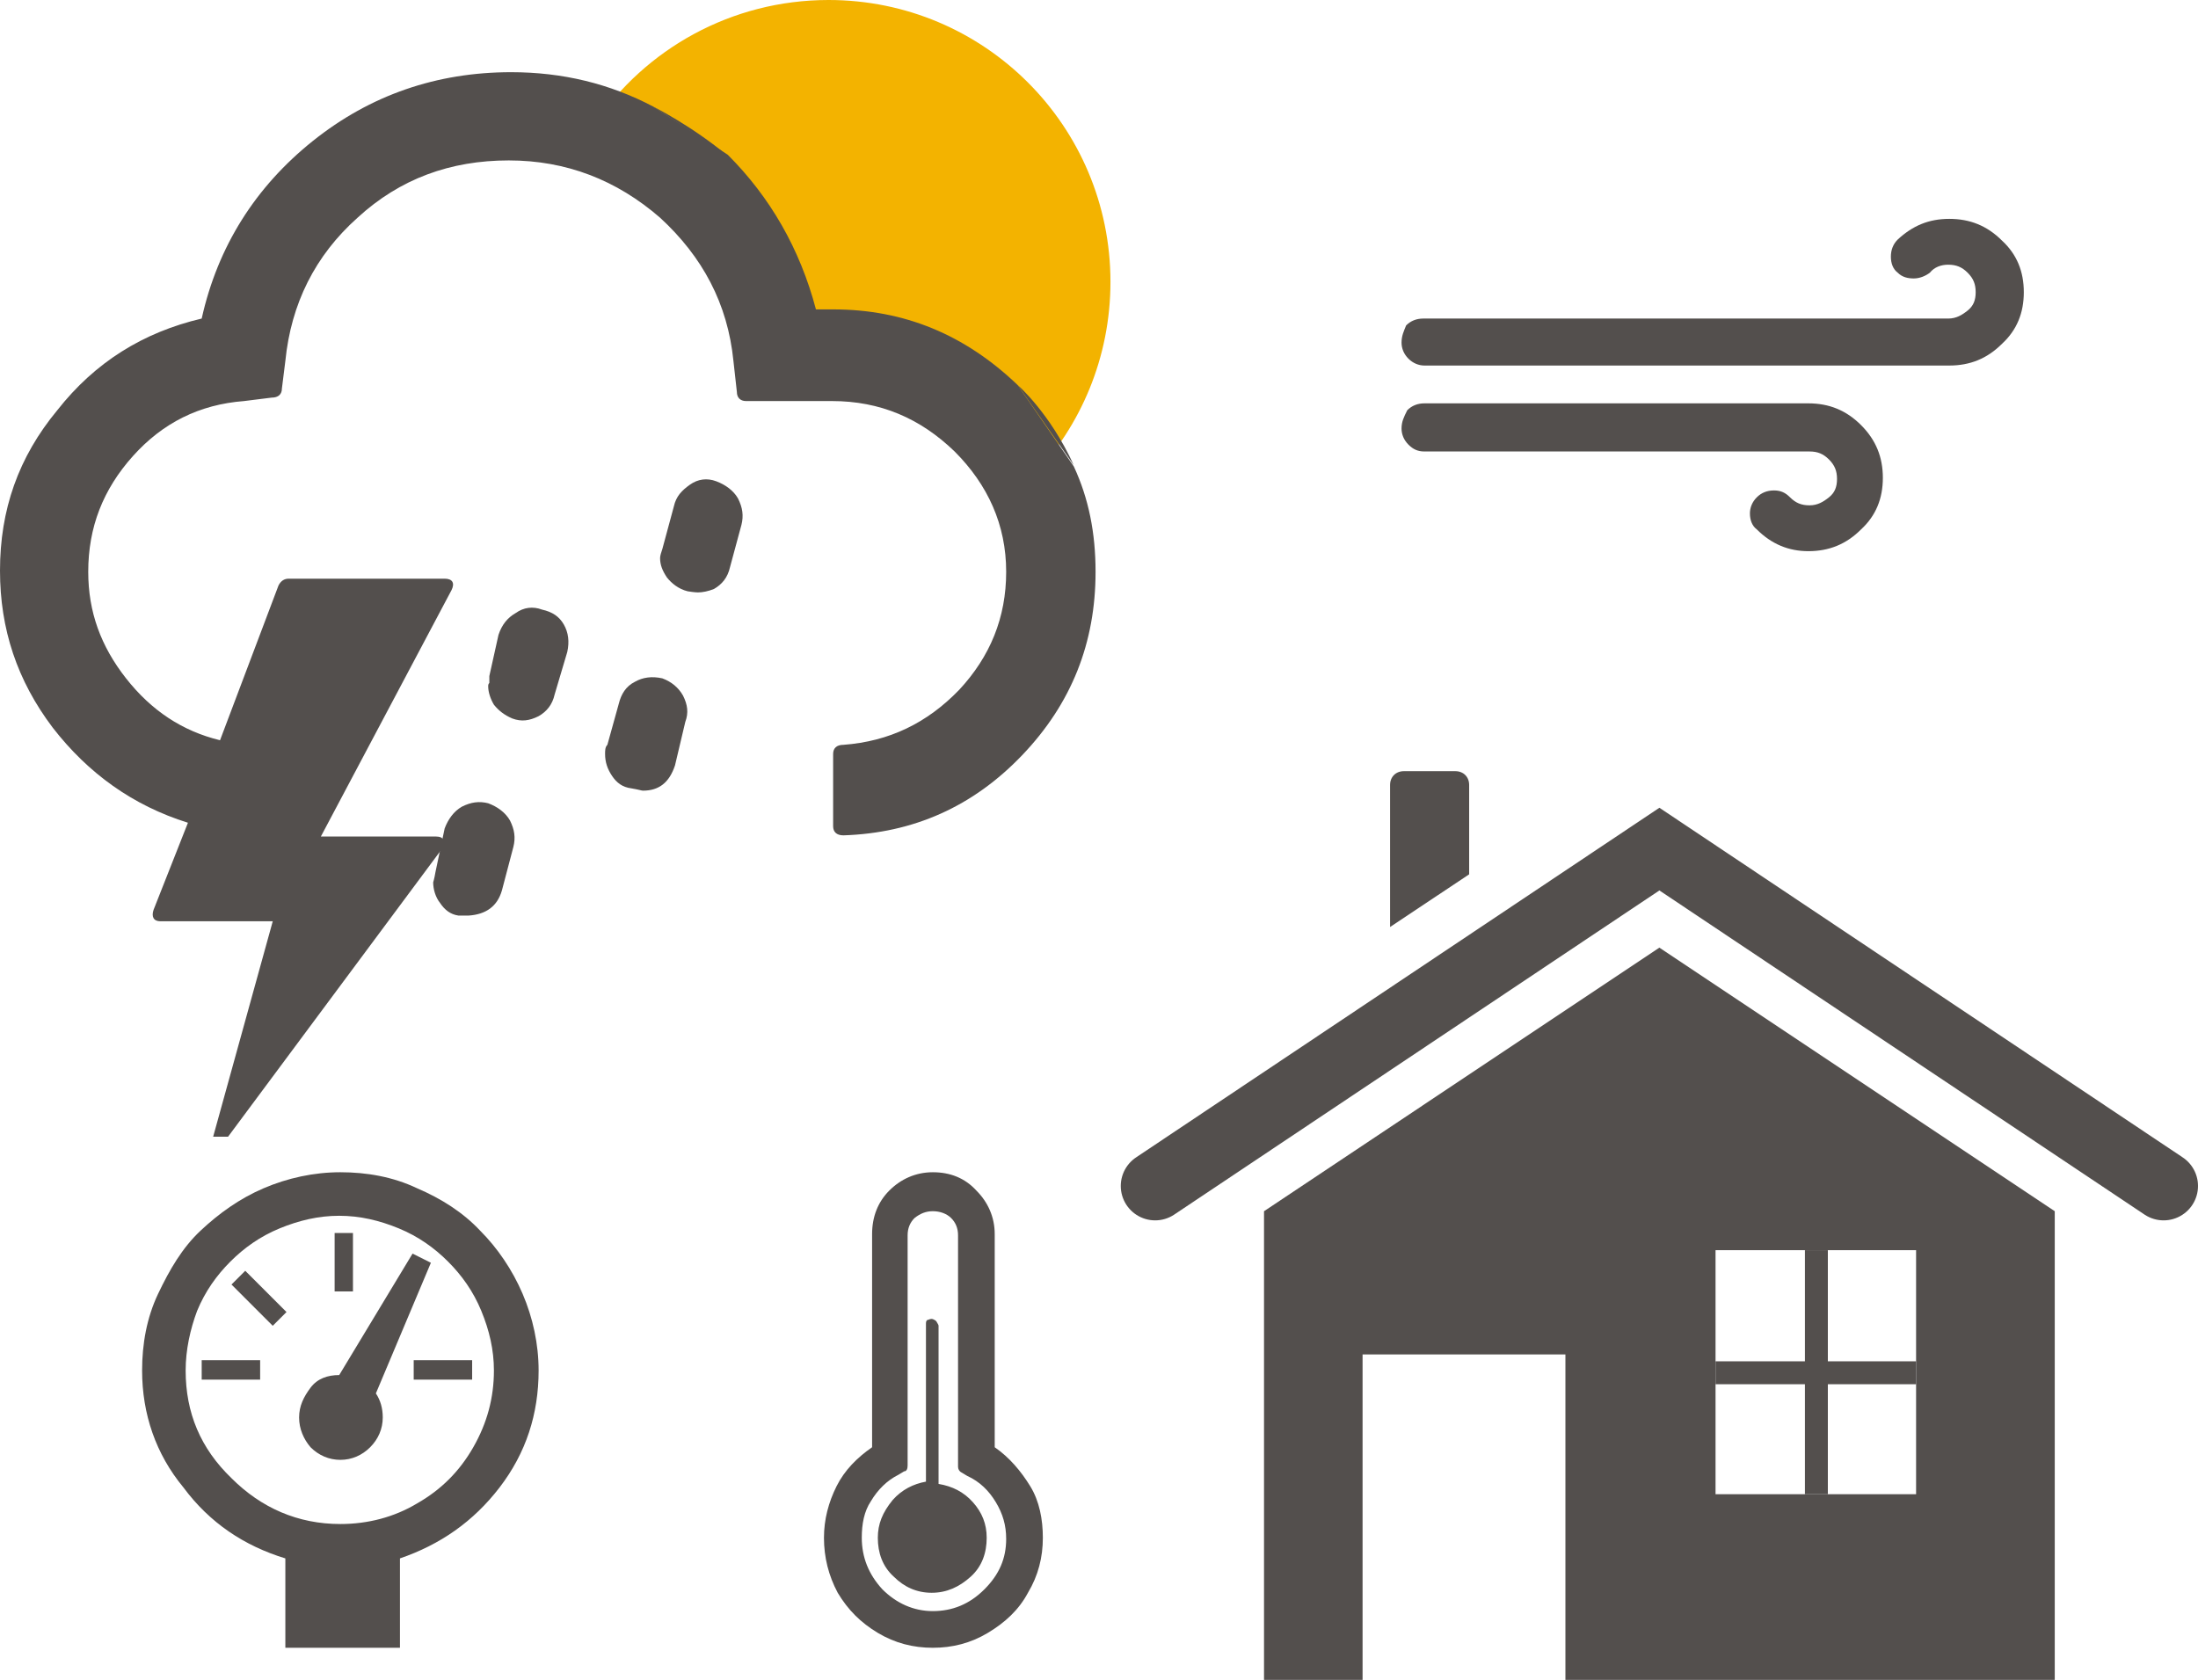
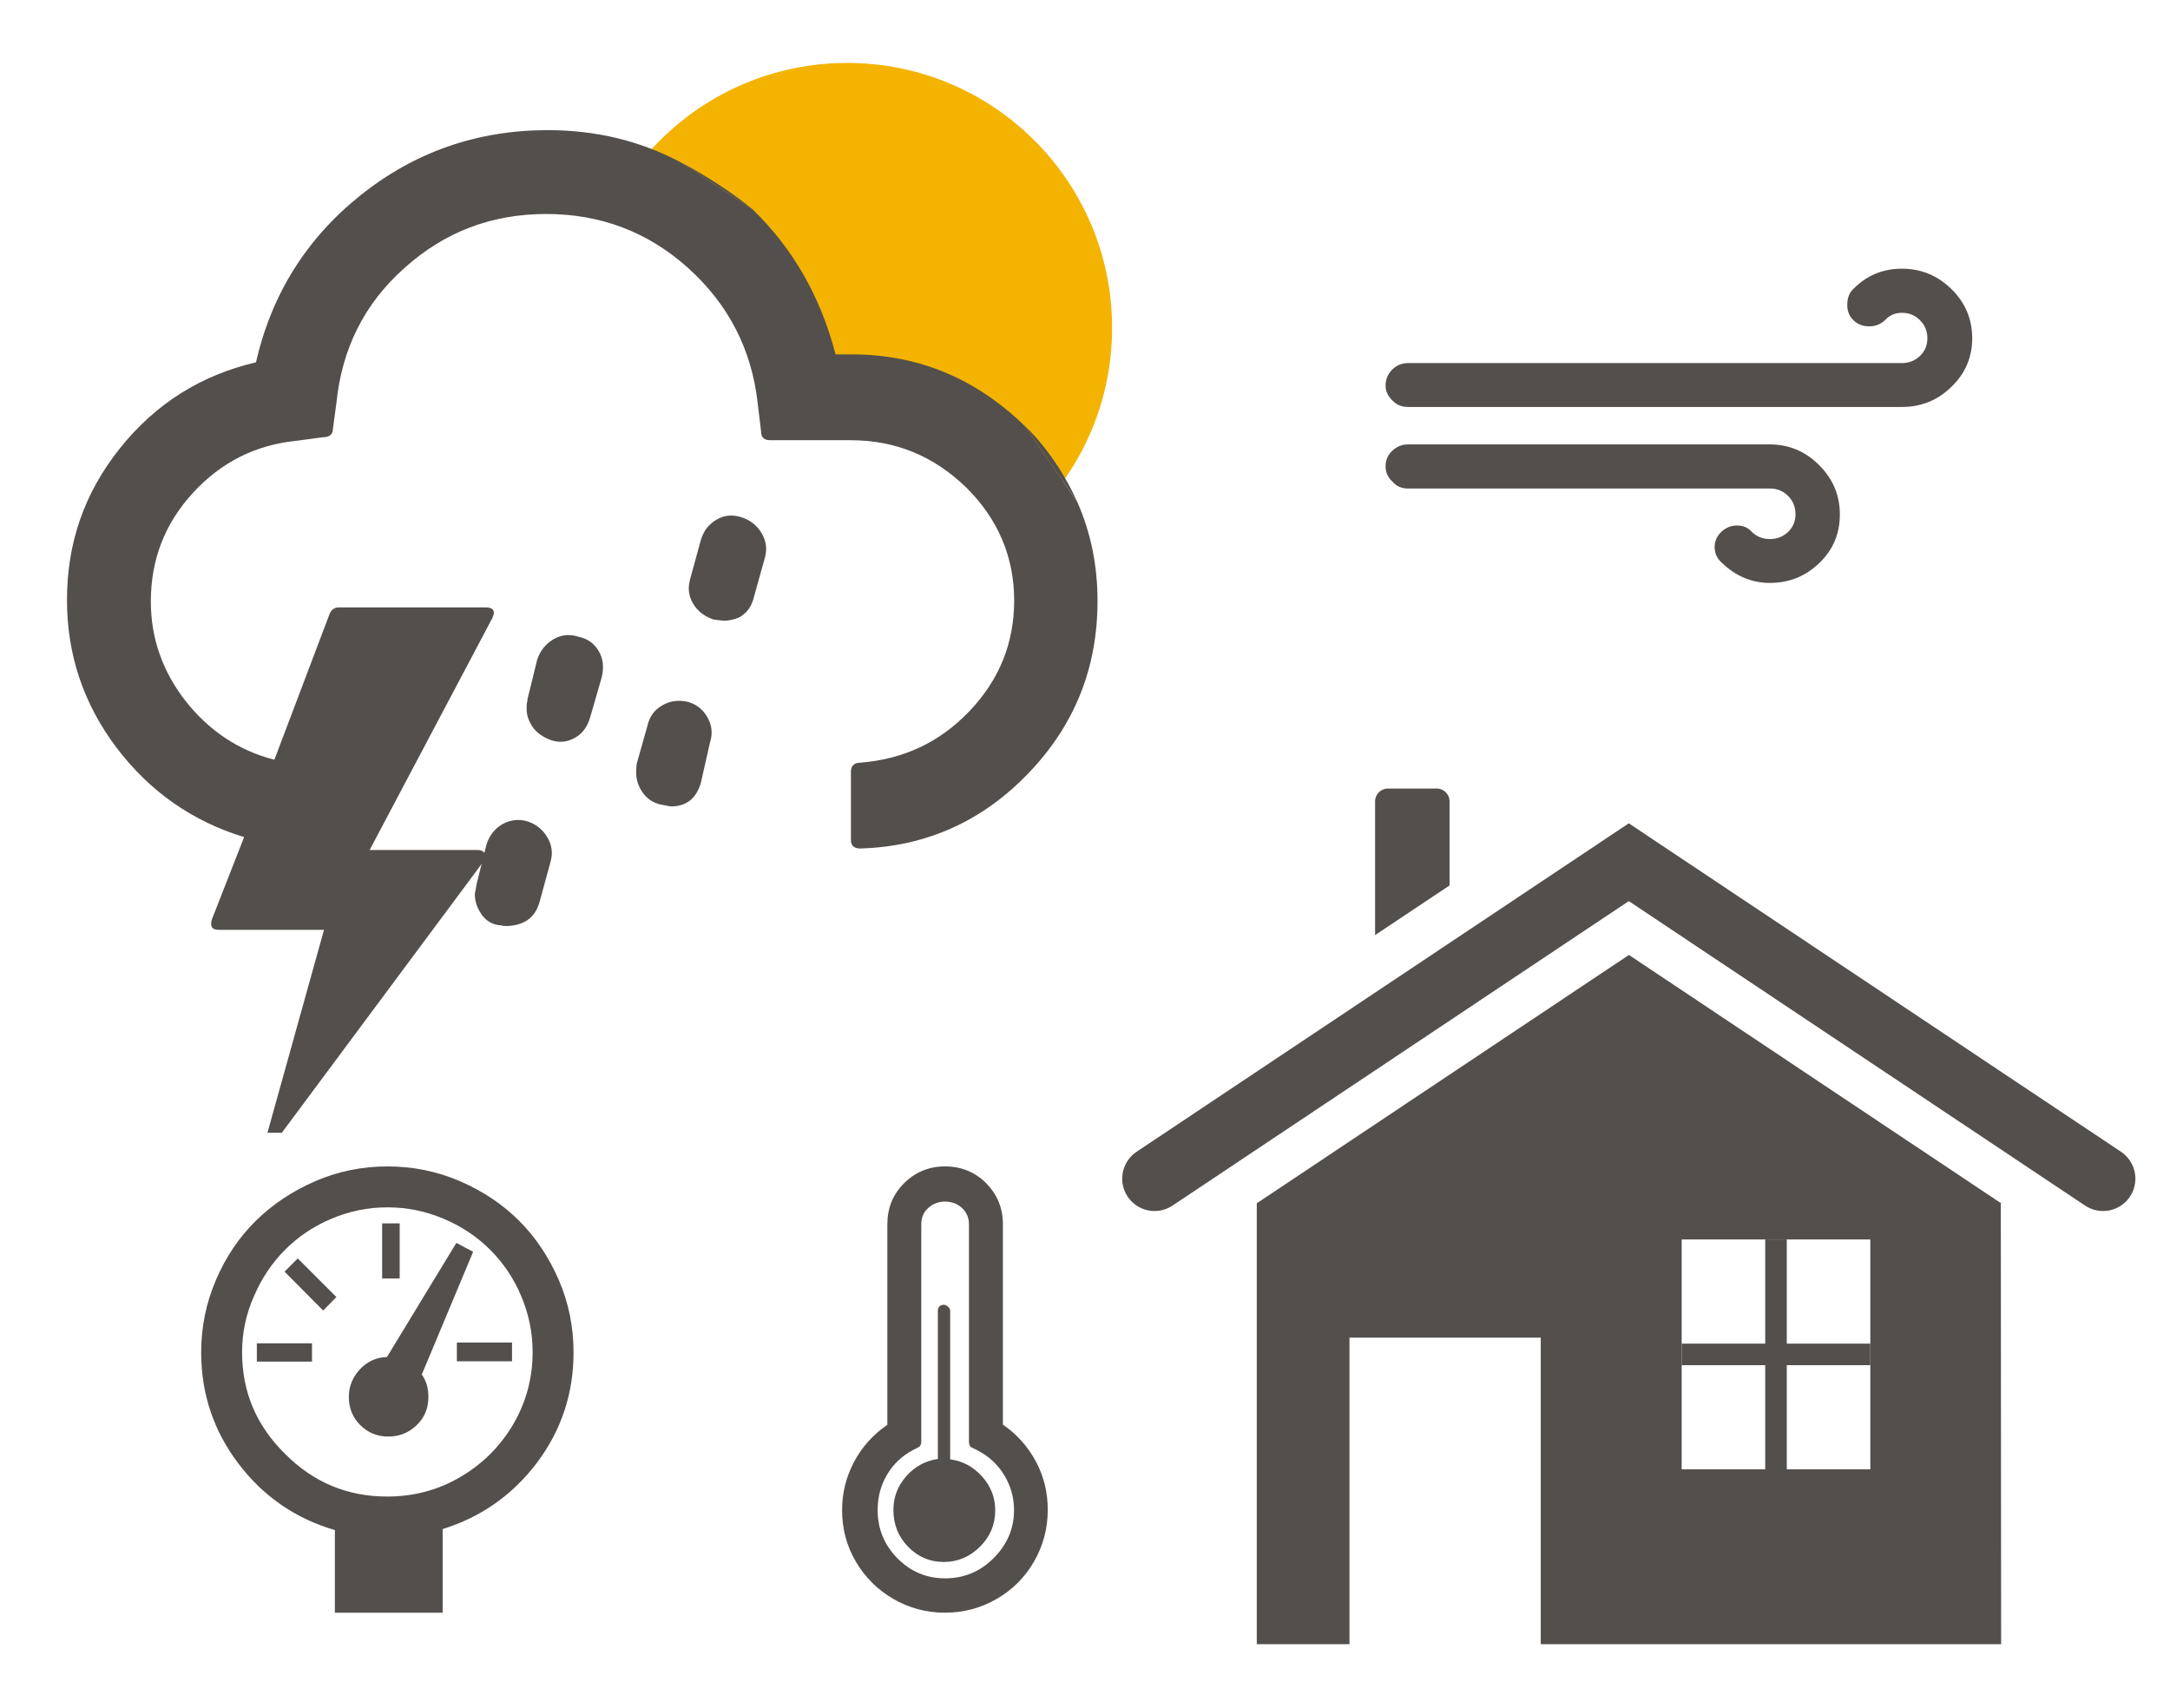
- <svg xmlns="http://www.w3.org/2000/svg" version="1.1" id="Calque_1" x="0px" y="0px" viewBox="0 0 191.8 146.6" style="enable-background:new 0 0 191.8 146.6;" xml:space="preserve">
-   <style type="text/css">
- 	.st0{fill:none;stroke:#534F4D;stroke-width:6;stroke-linecap:round;stroke-miterlimit:10;}
- 	.st1{fill:none;stroke:#12100B;stroke-miterlimit:10;}
- 	.st2{fill:#534F4D;}
- 	.st3{fill:none;stroke:#534F4D;stroke-width:2;stroke-miterlimit:10;}
- 	.st4{fill:#F3B300;}
- </style>
+ <svg xmlns="http://www.w3.org/2000/svg" version="1.1" id="Calque_1" x="0px" y="0px" viewBox="0 0 201.192 158.298" enable-background="new 0 0 201.192 158.298" xml:space="preserve">
  <g>
    <g>
-       <polyline class="st0" points="188.8,103.5 144.8,74.1 100.8,103.5   " />
-       <path class="st1" d="M100.9,112.1" />
+       <polyline fill="none" stroke="#534F4D" stroke-width="6" stroke-linecap="round" stroke-miterlimit="10" points="194.982,109.294     151.014,79.951 107.046,109.294   " />
+       <path fill="none" stroke="#12100B" stroke-miterlimit="10" d="M107.061,117.892" />
      <g>
-         <polygon class="st2" points="179.3,105.5 179.3,105.7 179.3,105.7    " />
-         <path class="st2" d="M179.3,146.6l0-40.9l-34.5-23l-34.5,23v40.9h8.6v-28.4h17.7v28.4H179.3z M149.7,109.1h17.5v21.3h-17.5V109.1     z" />
+         <polygon fill="#534F4D" points="185.506,111.294 185.506,111.558 185.535,111.577    " />
+         <path fill="#534F4D" d="M185.535,152.462l-0.029-40.903l-34.478-23.01l-34.506,23.029v40.884h8.595v-28.426h17.733v28.426     H185.535z M155.918,114.93h17.489v21.319h-17.489V114.93z" />
      </g>
-       <line class="st3" x1="158.5" y1="109.1" x2="158.5" y2="130.4" />
-       <line class="st3" x1="149.7" y1="119.8" x2="167.2" y2="119.8" />
-       <path class="st2" d="M121.3,80.9V68.5c0-0.7,0.5-1.2,1.2-1.2h4.5c0.7,0,1.2,0.5,1.2,1.2v7.8" />
+       <line fill="none" stroke="#534F4D" stroke-width="2" stroke-miterlimit="10" x1="164.662" y1="114.93" x2="164.662" y2="136.249" />
+       <line fill="none" stroke="#534F4D" stroke-width="2" stroke-miterlimit="10" x1="155.918" y1="125.59" x2="173.407" y2="125.59" />
+       <path fill="#534F4D" d="M127.492,86.71V74.307c0-0.655,0.531-1.186,1.186-1.186h4.532c0.655,0,1.186,0.531,1.186,1.186v7.797" />
    </g>
-     <path class="st2" d="M12.4,119.6c0-2.3,0.4-4.6,1.4-6.7s2.1-4,3.7-5.5c1.6-1.5,3.4-2.8,5.5-3.7s4.4-1.4,6.7-1.4s4.6,0.4,6.7,1.4   c2.1,0.9,4,2.1,5.5,3.7c1.5,1.5,2.8,3.4,3.7,5.5c0.9,2.1,1.4,4.4,1.4,6.7c0,3.8-1.1,7.2-3.4,10.2c-2.3,3-5.2,5-8.7,6.2v7.8h-10V136   c-3.6-1.1-6.6-3.1-8.9-6.2C13.6,126.9,12.4,123.4,12.4,119.6z M16.2,119.6c0,3.7,1.3,6.8,4,9.4c2.6,2.6,5.8,4,9.5,4   c2.4,0,4.7-0.6,6.7-1.8c2.1-1.2,3.7-2.8,4.9-4.9c1.2-2.1,1.8-4.3,1.8-6.7c0-1.8-0.4-3.5-1.1-5.2c-0.7-1.7-1.7-3.1-2.9-4.3   c-1.2-1.2-2.6-2.2-4.3-2.9c-1.7-0.7-3.4-1.1-5.2-1.1c-1.8,0-3.5,0.4-5.2,1.1c-1.7,0.7-3.1,1.7-4.3,2.9c-1.2,1.2-2.2,2.6-2.9,4.3   C16.6,116,16.2,117.8,16.2,119.6z M17.6,120.4v-1.7h5.1v1.7H17.6z M20.2,112.1l1.2-1.2l3.6,3.6l-1.2,1.2L20.2,112.1z M26.1,123.7   c0-1,0.4-1.8,1-2.6s1.5-1.1,2.5-1.1l6.4-10.6l1.6,0.8l-4.8,11.4c0.4,0.6,0.6,1.3,0.6,2.1c0,1-0.4,1.9-1.1,2.6   c-0.7,0.7-1.6,1.1-2.6,1.1c-1,0-1.9-0.4-2.6-1.1C26.5,125.6,26.1,124.7,26.1,123.7z M29.2,112.7v-5.1h1.6v5.1L29.2,112.7   L29.2,112.7z M36.1,120.4v-1.7h5.1v1.7H36.1z" />
-     <path class="st2" d="M71.9,134.2c0-1.6,0.4-3.1,1.1-4.5c0.7-1.4,1.8-2.5,3.1-3.4v-18.6c0-1.5,0.5-2.8,1.5-3.8s2.3-1.6,3.8-1.6   c1.5,0,2.8,0.5,3.8,1.6c1,1,1.6,2.3,1.6,3.8v18.6c1.3,0.9,2.3,2.1,3.1,3.4s1.1,2.9,1.1,4.5c0,1.7-0.4,3.3-1.3,4.8   c-0.8,1.5-2,2.6-3.5,3.5s-3.1,1.3-4.8,1.3c-1.7,0-3.3-0.4-4.8-1.3s-2.6-2-3.5-3.5C72.3,137.5,71.9,135.9,71.9,134.2z M75.2,134.2   c0,1.7,0.6,3.2,1.8,4.5c1.2,1.2,2.7,1.9,4.4,1.9c1.7,0,3.2-0.6,4.5-1.9c1.3-1.3,1.9-2.7,1.9-4.4c0-1.2-0.3-2.2-0.9-3.2   c-0.6-1-1.4-1.8-2.5-2.3l-0.5-0.3c-0.2-0.1-0.3-0.3-0.3-0.5v-20.2c0-0.6-0.2-1.1-0.6-1.5c-0.4-0.4-1-0.6-1.6-0.6   c-0.6,0-1.1,0.2-1.6,0.6c-0.4,0.4-0.6,0.9-0.6,1.5v20.1c0,0.3-0.1,0.5-0.3,0.5l-0.5,0.3c-1,0.5-1.8,1.3-2.4,2.3   C75.4,131.9,75.2,133,75.2,134.2z M76.6,134.2c0,1.3,0.4,2.5,1.4,3.4c0.9,0.9,2,1.4,3.3,1.4s2.4-0.5,3.4-1.4c1-0.9,1.4-2.1,1.4-3.4   c0-1.2-0.4-2.2-1.2-3.1c-0.8-0.9-1.8-1.4-3-1.6v-13.8c0-0.1-0.1-0.2-0.2-0.4c-0.1-0.1-0.3-0.2-0.4-0.2c-0.2,0-0.3,0.1-0.4,0.1   c-0.1,0.1-0.1,0.2-0.1,0.4v13.7c-1.1,0.2-2.1,0.7-2.9,1.6C77,132,76.6,133,76.6,134.2z" />
+     <path fill="#534F4D" d="M18.652,125.409c0-2.333,0.448-4.572,1.367-6.716c0.919-2.144,2.144-3.959,3.7-5.491   c1.555-1.532,3.393-2.757,5.514-3.676s4.36-1.367,6.693-1.367c2.333,0,4.572,0.448,6.716,1.367   c2.121,0.919,3.959,2.144,5.491,3.676s2.757,3.37,3.676,5.491c0.919,2.121,1.367,4.36,1.367,6.716   c0,3.818-1.131,7.211-3.393,10.227c-2.262,2.993-5.184,5.043-8.743,6.151v7.753h-9.992v-7.659c-3.629-1.06-6.622-3.111-8.931-6.151   S18.652,129.25,18.652,125.409z M22.446,125.409c0,3.653,1.32,6.787,3.983,9.403c2.616,2.639,5.773,3.959,9.473,3.959   c2.427,0,4.689-0.589,6.74-1.791c2.074-1.202,3.7-2.828,4.925-4.878c1.202-2.05,1.815-4.289,1.815-6.716   c0-1.815-0.353-3.535-1.06-5.208s-1.673-3.087-2.875-4.289s-2.639-2.168-4.312-2.875c-1.673-0.707-3.393-1.06-5.208-1.06   c-1.815,0-3.535,0.353-5.208,1.06s-3.087,1.673-4.289,2.875c-1.202,1.202-2.168,2.639-2.875,4.289   C22.799,121.874,22.446,123.594,22.446,125.409z M23.813,126.257v-1.697h5.114v1.697H23.813z M26.381,117.915l1.225-1.225   l3.582,3.582l-1.225,1.249L26.381,117.915z M32.343,129.532c0-0.99,0.353-1.838,1.037-2.569s1.532-1.108,2.498-1.131l6.433-10.581   l1.555,0.825l-4.76,11.382c0.424,0.589,0.613,1.273,0.613,2.074c0,1.037-0.353,1.909-1.084,2.616s-1.602,1.06-2.639,1.06   c-1.013,0-1.885-0.353-2.592-1.06C32.697,131.441,32.343,130.569,32.343,129.532z M35.43,118.528v-5.09h1.626v5.114H35.43V118.528z    M42.359,126.233v-1.744h5.114v1.744H42.359z" />
+     <path fill="#534F4D" d="M78.074,140.023c0-1.592,0.375-3.072,1.105-4.458s1.761-2.529,3.091-3.447v-18.583   c0-1.499,0.506-2.772,1.536-3.803c1.03-1.03,2.304-1.574,3.803-1.574c1.517,0,2.791,0.525,3.821,1.555   c1.03,1.049,1.555,2.304,1.555,3.803v18.583c1.33,0.918,2.342,2.079,3.072,3.447c0.731,1.367,1.086,2.866,1.086,4.458   c0,1.723-0.431,3.334-1.274,4.796s-2.004,2.623-3.466,3.466s-3.053,1.274-4.796,1.274c-1.723,0-3.316-0.431-4.777-1.274   s-2.623-2.004-3.484-3.466C78.486,143.339,78.074,141.747,78.074,140.023z M81.371,140.023c0,1.742,0.618,3.241,1.836,4.477   c1.218,1.236,2.698,1.855,4.421,1.855c1.742,0,3.241-0.618,4.496-1.873c1.255-1.255,1.892-2.735,1.892-4.44   c0-1.161-0.3-2.248-0.899-3.241c-0.599-0.993-1.424-1.761-2.473-2.304l-0.525-0.262c-0.187-0.075-0.281-0.262-0.281-0.543v-20.156   c0-0.599-0.206-1.105-0.637-1.517c-0.431-0.393-0.955-0.599-1.592-0.599c-0.599,0-1.124,0.206-1.555,0.599   c-0.431,0.393-0.637,0.899-0.637,1.517v20.119c0,0.281-0.094,0.468-0.262,0.543l-0.506,0.262c-1.03,0.543-1.836,1.311-2.417,2.304   C81.652,137.756,81.371,138.824,81.371,140.023z M82.832,140.023c0,1.33,0.45,2.473,1.367,3.409   c0.918,0.937,2.004,1.405,3.297,1.405s2.398-0.468,3.353-1.405c0.955-0.937,1.424-2.079,1.424-3.391   c0-1.18-0.412-2.229-1.218-3.128c-0.806-0.899-1.798-1.442-2.96-1.592v-13.787c0-0.112-0.056-0.244-0.187-0.356   c-0.131-0.131-0.262-0.187-0.412-0.187c-0.169,0-0.3,0.056-0.393,0.15c-0.094,0.112-0.15,0.225-0.15,0.393v13.75   c-1.143,0.169-2.117,0.693-2.922,1.592C83.226,137.794,82.832,138.824,82.832,140.023z" />
    <g>
-       <path class="st2" d="M37.8,77c0,0.6,0.2,1.3,0.6,1.8c0.4,0.6,0.9,1,1.6,1.1c0.1,0,0.2,0,0.3,0s0.3,0,0.3,0s0.2,0,0.3,0    c1.5-0.1,2.5-0.8,2.9-2.2l1-3.8c0.2-0.8,0.1-1.5-0.3-2.3c-0.4-0.7-1.1-1.2-1.9-1.5c-0.8-0.2-1.5-0.1-2.3,0.3    c-0.7,0.4-1.2,1.1-1.5,1.9L38,76.1C37.9,76.7,37.8,77,37.8,77z" />
-       <path class="st2" d="M42.6,59.9c0,0.5,0.2,1.1,0.5,1.6c0.4,0.5,0.9,0.9,1.6,1.2c0.8,0.3,1.5,0.2,2.3-0.2c0.7-0.4,1.2-1,1.4-1.9    l1.1-3.7c0.2-0.9,0.1-1.7-0.3-2.4c-0.4-0.7-1-1.1-1.9-1.3c-0.8-0.3-1.6-0.2-2.3,0.3c-0.7,0.4-1.2,1-1.5,1.9L42.7,59    c0,0.1,0,0.2,0,0.3c0,0.1,0,0.3,0,0.3C42.6,59.7,42.6,59.8,42.6,59.9z" />
-       <path class="st2" d="M52.8,65.8c0,0.7,0.2,1.3,0.6,1.9c0.4,0.6,0.9,1,1.7,1.1c0.6,0.1,0.9,0.2,1,0.2c1.4,0,2.3-0.7,2.8-2.2    l0.9-3.8c0.3-0.8,0.2-1.5-0.2-2.3c-0.4-0.7-1-1.2-1.8-1.5c-0.9-0.2-1.7-0.1-2.4,0.3c-0.8,0.4-1.2,1.1-1.4,1.9l-1,3.6    C52.8,65.2,52.8,65.5,52.8,65.8z" />
-       <path class="st2" d="M57.6,48.7c0,0.6,0.2,1.1,0.6,1.7c0.4,0.5,1,1,1.8,1.2c0.6,0.1,0.9,0.1,0.9,0.1c0.4,0,0.9-0.1,1.4-0.3    c0.7-0.4,1.2-1,1.4-1.9l1-3.7c0.2-0.8,0.1-1.5-0.3-2.3c-0.4-0.7-1.1-1.2-1.9-1.5c-0.8-0.3-1.6-0.2-2.3,0.3s-1.2,1-1.4,1.9l-1,3.7    C57.7,48.2,57.6,48.5,57.6,48.7z" />
+       <path fill="#534F4D" d="M44.025,82.885c0,0.646,0.179,1.255,0.574,1.829c0.395,0.61,0.933,0.968,1.65,1.076    c0.072,0,0.179,0,0.287,0.036c0.108,0.036,0.251,0.036,0.323,0.036c0.072,0,0.179,0,0.287,0c1.542-0.108,2.475-0.825,2.869-2.188    l1.04-3.802c0.215-0.789,0.108-1.542-0.323-2.26c-0.43-0.717-1.076-1.219-1.901-1.471c-0.789-0.215-1.542-0.108-2.26,0.287    c-0.717,0.43-1.219,1.076-1.471,1.901l-0.897,3.587C44.097,82.562,44.025,82.849,44.025,82.885z" />
+       <path fill="#534F4D" d="M48.831,65.776c0,0.538,0.179,1.076,0.538,1.614c0.359,0.538,0.933,0.933,1.65,1.219    c0.789,0.287,1.542,0.215,2.26-0.179c0.717-0.395,1.184-1.04,1.435-1.901l1.076-3.73c0.215-0.897,0.143-1.722-0.287-2.439    c-0.43-0.717-1.04-1.148-1.901-1.327c-0.789-0.251-1.578-0.179-2.295,0.251c-0.717,0.43-1.219,1.04-1.506,1.901l-0.897,3.658    c0,0.072,0,0.179-0.036,0.287c-0.036,0.108-0.036,0.251-0.036,0.323C48.831,65.561,48.831,65.668,48.831,65.776z" />
+       <path fill="#534F4D" d="M58.982,71.586c0,0.681,0.179,1.291,0.574,1.865c0.395,0.574,0.933,0.968,1.686,1.148    c0.574,0.108,0.897,0.179,0.968,0.179c1.399,0,2.331-0.717,2.762-2.152l0.861-3.802c0.251-0.789,0.179-1.542-0.215-2.26    c-0.395-0.717-0.968-1.219-1.793-1.471c-0.897-0.215-1.722-0.108-2.439,0.323c-0.753,0.43-1.184,1.076-1.363,1.901l-1.004,3.551    C59.018,71.048,58.982,71.3,58.982,71.586z" />
+       <path fill="#534F4D" d="M63.86,54.55c0,0.574,0.179,1.148,0.574,1.686c0.395,0.538,0.968,0.968,1.757,1.219    c0.61,0.072,0.933,0.108,0.933,0.108c0.43,0,0.861-0.108,1.363-0.287c0.681-0.359,1.184-0.968,1.399-1.865l1.04-3.73    c0.215-0.789,0.108-1.542-0.323-2.26c-0.43-0.717-1.076-1.219-1.901-1.471c-0.825-0.251-1.578-0.179-2.295,0.251    s-1.184,1.04-1.435,1.901l-1.004,3.658C63.896,54.083,63.86,54.334,63.86,54.55z" />
      <g>
-         <path class="st4" d="M90.1,41.6c4.2-4.4,6.8-10.4,6.8-17C96.9,11,85.9,0,72.3,0c-8.5,0-16,4.3-20.4,10.8l8.3,5.4l5.9,7l1.6,7.2     l8.5,1.2l7.9,3.4L90.1,41.6z" />
+         <path fill="#F3B300" d="M96.276,47.396c4.232-4.413,6.832-10.402,6.832-16.998c0-13.565-10.997-24.562-24.562-24.562     c-8.478,0-15.953,4.296-20.367,10.829l8.295,5.372l5.867,6.981l1.587,7.221l8.545,1.204l7.944,3.37L96.276,47.396z" />
        <g>
          <g>
-             <path class="st2" d="M88.8,33.6c-4.6-4.4-9.9-6.6-16.1-6.6h-1.5c-1.4-5.3-4-9.8-7.7-13.5L57,9.3c-3.8-2-7.9-3-12.4-3       c-6.5,0-12.3,2-17.3,6c-5,4-8.3,9.2-9.7,15.5c-5.1,1.2-9.3,3.8-12.6,8C1.6,39.9,0,44.5,0,49.8c0,5.1,1.5,9.6,4.6,13.7       c3.1,4,7,6.8,11.8,8.3l-3,7.6c-0.2,0.6,0,1,0.6,1h9.8l-5.2,18.8h1.3l18.8-25.3c0.2-0.2,0.2-0.4,0-0.6C38.6,73.1,38.4,73,38,73       h-10l11.4-21.5c0.3-0.6,0.1-1-0.6-1H25.2c-0.4,0-0.7,0.2-0.9,0.6l-5.1,13.5c-3.3-0.8-6-2.6-8.2-5.4c-2.2-2.8-3.3-5.8-3.3-9.3       c0-3.9,1.3-7.2,3.9-10.1c2.6-2.9,5.8-4.5,9.7-4.8l2.4-0.3c0.6,0,0.9-0.3,0.9-0.8l0.3-2.4c0.5-5,2.6-9.2,6.3-12.5       c3.7-3.4,8.1-5,13.2-5c5,0,9.4,1.7,13.2,5c3.7,3.4,5.9,7.5,6.4,12.5l0.3,2.7c0,0.5,0.3,0.8,0.8,0.8h7.5c4.2,0,7.7,1.5,10.7,4.4       c2.9,2.9,4.5,6.4,4.5,10.5c0,4-1.4,7.4-4.1,10.3c-2.8,2.9-6.1,4.5-10.1,4.8c-0.6,0-0.9,0.3-0.9,0.8v6.3c0,0.5,0.3,0.8,0.9,0.8       c6.1-0.2,11.3-2.5,15.6-7c4.3-4.5,6.4-9.8,6.4-16c0-3.4-0.6-6.4-1.9-9.2L88.8,33.6z" />
-             <path class="st2" d="M88.8,33.6c0,0,2.8,2.4,4.9,7" />
+             <path fill="#534F4D" d="M94.995,39.484c-4.554-4.416-9.891-6.624-16.055-6.624h-1.472c-1.38-5.336-3.956-9.845-7.728-13.479       l-6.532-4.278c-3.772-2.024-7.912-3.036-12.421-3.036c-6.532,0-12.329,2.024-17.343,6.026       c-5.014,4.002-8.281,9.201-9.707,15.503c-5.106,1.196-9.293,3.818-12.605,7.958C7.82,45.694,6.21,50.341,6.21,55.631       c0,5.06,1.518,9.615,4.6,13.709c3.082,4.048,6.992,6.808,11.823,8.281l-2.99,7.636c-0.184,0.644,0,0.966,0.644,0.966h9.753       l-5.244,18.815h1.334l18.769-25.255c0.184-0.184,0.184-0.414,0.046-0.644c-0.138-0.23-0.368-0.322-0.69-0.322h-9.983       l11.363-21.483c0.322-0.644,0.138-1.012-0.598-1.012H31.419c-0.414,0-0.736,0.23-0.874,0.644l-5.106,13.479       c-3.266-0.828-5.98-2.622-8.188-5.382c-2.162-2.76-3.266-5.842-3.266-9.293c0-3.864,1.288-7.222,3.91-10.075       c2.622-2.852,5.842-4.462,9.661-4.83l2.392-0.322c0.598,0,0.92-0.276,0.92-0.782l0.322-2.392       c0.506-5.014,2.576-9.201,6.302-12.513c3.726-3.358,8.096-5.014,13.157-5.014c5.014,0,9.431,1.656,13.157,5.014       c3.726,3.358,5.888,7.544,6.44,12.513l0.322,2.668c0,0.506,0.276,0.782,0.828,0.782h7.452c4.186,0,7.728,1.472,10.719,4.37       c2.944,2.898,4.462,6.44,4.462,10.489c0,3.956-1.38,7.36-4.14,10.259c-2.76,2.898-6.118,4.462-10.121,4.784       c-0.552,0-0.874,0.276-0.874,0.828v6.348c0,0.506,0.276,0.782,0.874,0.782c6.118-0.184,11.317-2.53,15.595-6.992       c4.278-4.462,6.394-9.753,6.394-15.963c0-3.358-0.644-6.394-1.886-9.201L94.995,39.484z" />
+             <path fill="#534F4D" d="M94.995,39.484c0,0,2.787,2.423,4.876,7.038" />
          </g>
-           <path class="st2" d="M57,9.3c0,0,3.4,1.7,6.5,4.3" />
+           <path fill="#534F4D" d="M63.207,15.103c0,0,3.379,1.7,6.532,4.278" />
        </g>
      </g>
    </g>
-     <path class="st2" d="M122.3,37.4c0,0.5,0.2,1,0.6,1.4c0.4,0.4,0.8,0.6,1.4,0.6h33.6c0.7,0,1.2,0.2,1.7,0.7c0.5,0.5,0.7,1,0.7,1.7   c0,0.7-0.2,1.2-0.7,1.6c-0.5,0.4-1,0.7-1.7,0.7c-0.7,0-1.2-0.2-1.7-0.7c-0.4-0.4-0.8-0.6-1.4-0.6c-0.6,0-1.1,0.2-1.5,0.6   c-0.4,0.4-0.6,0.9-0.6,1.4c0,0.6,0.2,1.1,0.6,1.4c1.3,1.3,2.8,1.9,4.5,1.9c1.8,0,3.3-0.6,4.6-1.9c1.3-1.2,1.9-2.7,1.9-4.5   s-0.6-3.3-1.9-4.6c-1.3-1.3-2.8-1.9-4.6-1.9h-33.5c-0.6,0-1.1,0.2-1.5,0.6C122.5,36.4,122.3,36.8,122.3,37.4z M122.3,29.9   c0,0.5,0.2,1,0.6,1.4c0.4,0.4,0.9,0.6,1.4,0.6h45.8c1.8,0,3.3-0.6,4.6-1.9c1.3-1.2,1.9-2.7,1.9-4.5c0-1.8-0.6-3.3-1.9-4.5   c-1.3-1.3-2.8-1.9-4.6-1.9c-1.8,0-3.2,0.6-4.5,1.8c-0.4,0.4-0.6,0.9-0.6,1.5c0,0.6,0.2,1.1,0.6,1.4c0.4,0.4,0.9,0.5,1.4,0.5   c0.5,0,1-0.2,1.4-0.5c0.4-0.5,1-0.7,1.6-0.7c0.7,0,1.2,0.2,1.7,0.7c0.5,0.5,0.7,1,0.7,1.7c0,0.7-0.2,1.2-0.7,1.6   c-0.5,0.4-1,0.7-1.7,0.7h-45.8c-0.6,0-1.1,0.2-1.5,0.6C122.5,28.9,122.3,29.3,122.3,29.9z" />
+     <path fill="#534F4D" d="M128.465,43.243c0,0.548,0.206,1.028,0.64,1.417c0.366,0.434,0.846,0.64,1.44,0.64h33.57   c0.663,0,1.211,0.229,1.668,0.686c0.457,0.457,0.686,1.028,0.686,1.691c0,0.663-0.229,1.211-0.686,1.645   c-0.457,0.434-1.006,0.663-1.691,0.663c-0.663,0-1.234-0.229-1.668-0.663c-0.366-0.411-0.823-0.594-1.371-0.594   c-0.571,0-1.051,0.206-1.463,0.594s-0.617,0.868-0.617,1.394c0,0.571,0.206,1.051,0.64,1.44c1.28,1.257,2.788,1.897,4.479,1.897   c1.783,0,3.314-0.617,4.593-1.851c1.28-1.234,1.897-2.719,1.897-4.502s-0.64-3.291-1.92-4.571c-1.28-1.28-2.811-1.92-4.571-1.92   h-33.548c-0.571,0-1.051,0.206-1.463,0.594S128.465,42.672,128.465,43.243z M128.465,35.748c0,0.526,0.206,0.983,0.64,1.394   c0.388,0.411,0.868,0.594,1.44,0.594h45.796c1.783,0,3.314-0.617,4.593-1.874c1.28-1.234,1.92-2.742,1.92-4.502   c0-1.76-0.64-3.291-1.92-4.548s-2.811-1.897-4.593-1.897c-1.76,0-3.245,0.617-4.456,1.828c-0.411,0.366-0.617,0.868-0.617,1.531   c0,0.594,0.206,1.074,0.594,1.44s0.868,0.548,1.44,0.548c0.548,0,1.028-0.183,1.44-0.548c0.434-0.48,0.96-0.708,1.6-0.708   c0.663,0,1.211,0.229,1.668,0.686c0.457,0.457,0.686,1.006,0.686,1.668c0,0.663-0.229,1.211-0.686,1.645   c-0.457,0.434-1.006,0.663-1.668,0.663h-45.796c-0.571,0-1.051,0.206-1.463,0.594C128.67,34.696,128.465,35.176,128.465,35.748z" />
  </g>
</svg>
